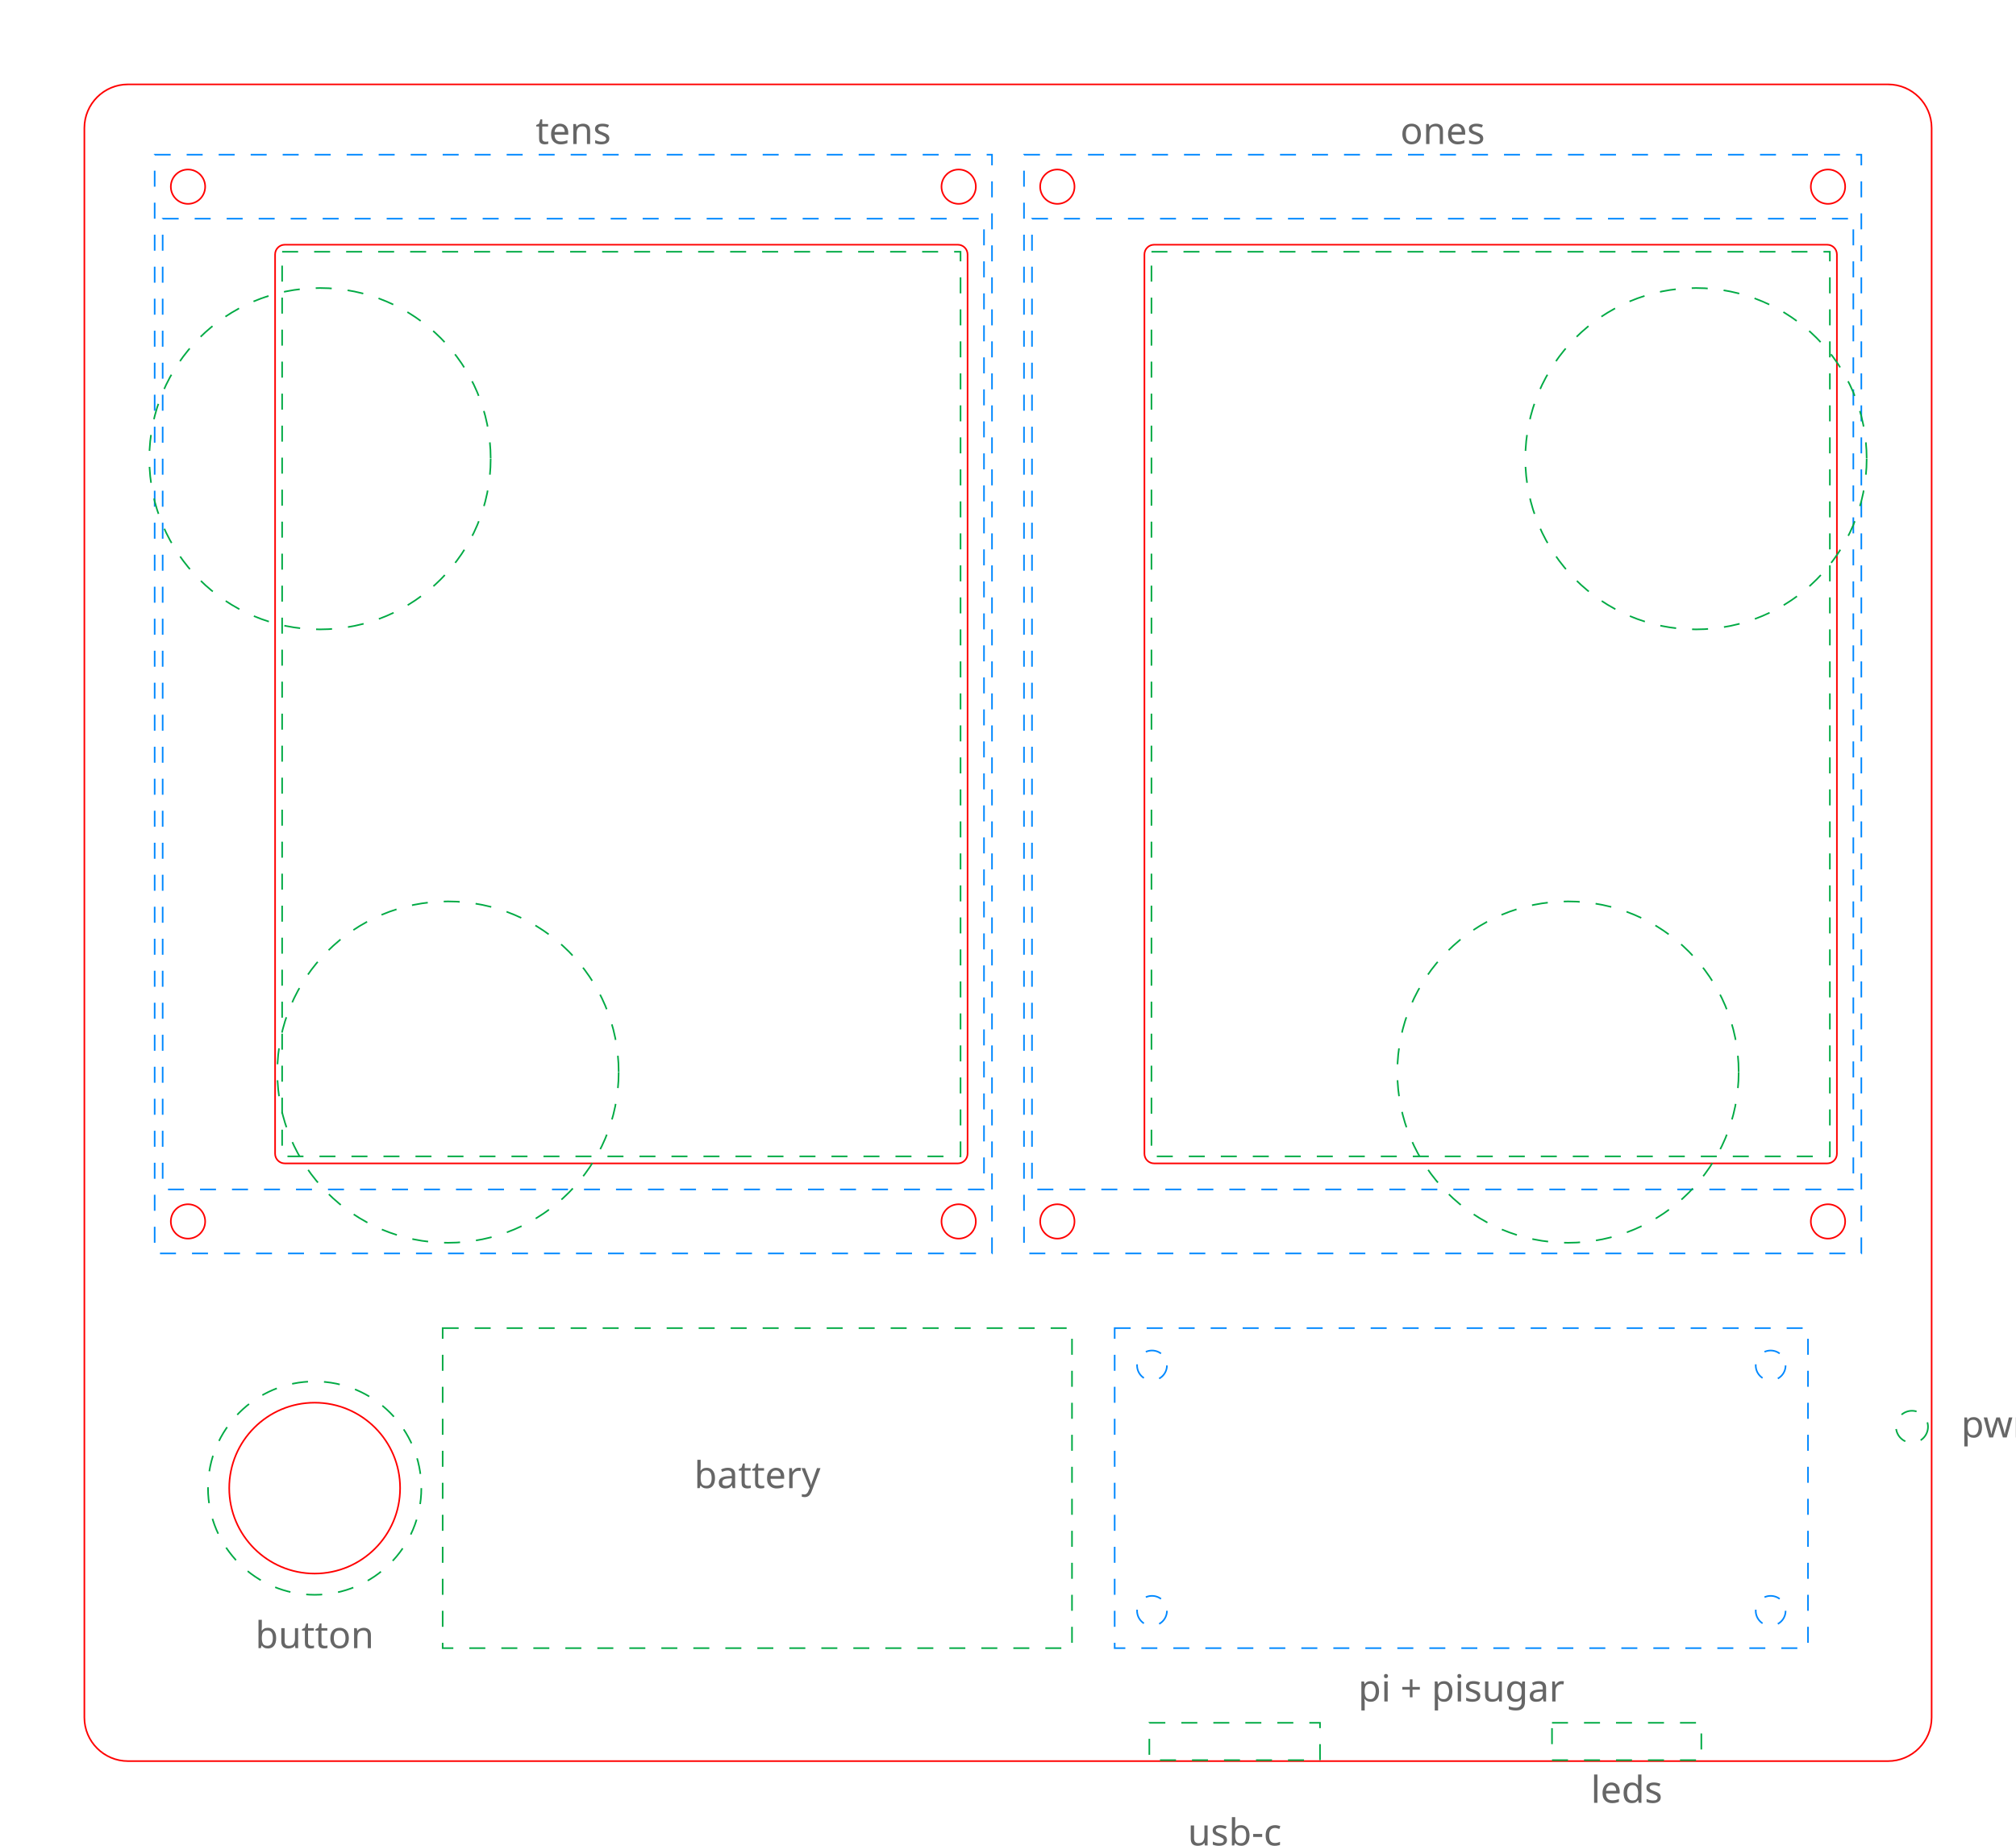
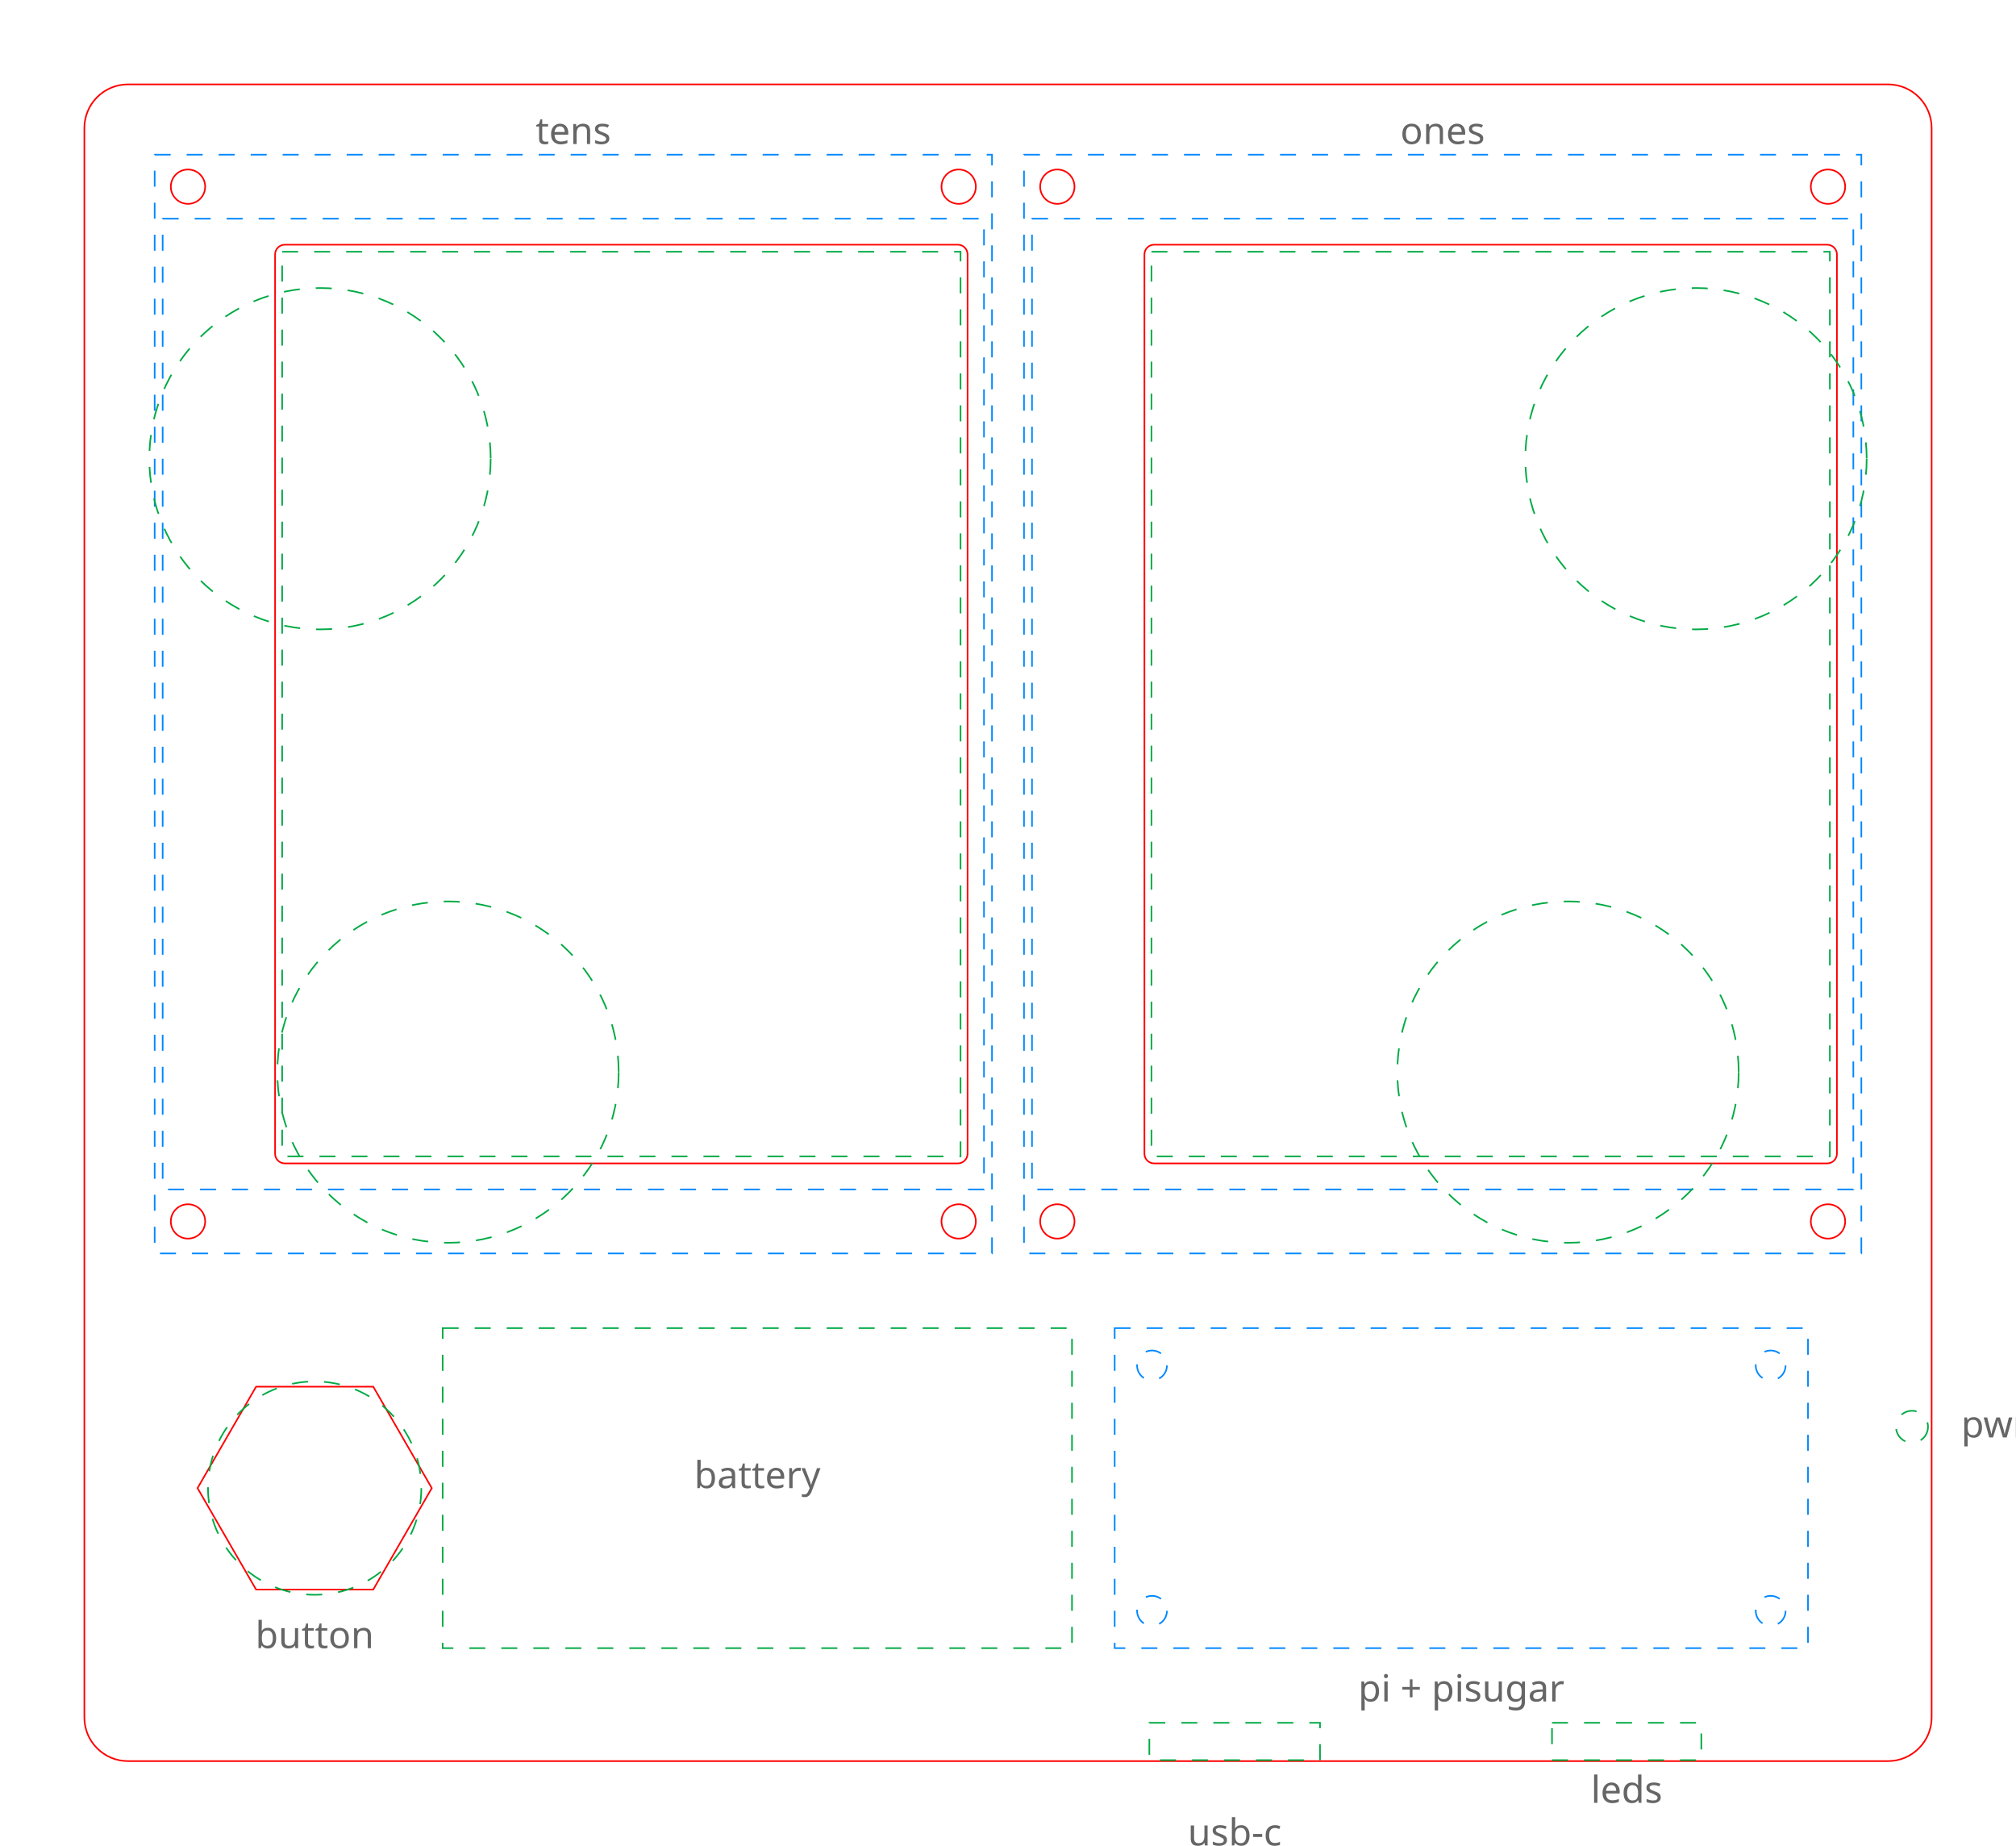
<svg xmlns="http://www.w3.org/2000/svg" width="189mm" height="173mm" viewBox="0 0 189 173">
  <g transform="translate(8,8)">
    <rect x="-0.09" y="-0.09" width="173.18" height="157.18" rx="4.09" fill="none" stroke="#ff0000" stroke-width="0.15" />
    <rect x="17.79" y="14.94" width="64.92" height="86.12" rx="0.91" fill="none" stroke="#ff0000" stroke-width="0.15" />
    <rect x="99.29" y="14.94" width="64.92" height="86.12" rx="0.91" fill="none" stroke="#ff0000" stroke-width="0.15" />
    <circle cx="9.625" cy="9.5" r="1.61" fill="none" stroke="#ff0000" stroke-width="0.15" />
    <circle cx="81.875" cy="9.5" r="1.61" fill="none" stroke="#ff0000" stroke-width="0.15" />
    <circle cx="9.625" cy="106.5" r="1.61" fill="none" stroke="#ff0000" stroke-width="0.15" />
    <circle cx="81.875" cy="106.5" r="1.61" fill="none" stroke="#ff0000" stroke-width="0.15" />
    <circle cx="91.125" cy="9.5" r="1.61" fill="none" stroke="#ff0000" stroke-width="0.15" />
    <circle cx="163.375" cy="9.5" r="1.61" fill="none" stroke="#ff0000" stroke-width="0.15" />
    <circle cx="91.125" cy="106.5" r="1.61" fill="none" stroke="#ff0000" stroke-width="0.15" />
    <circle cx="163.375" cy="106.5" r="1.61" fill="none" stroke="#ff0000" stroke-width="0.15" />
-     <circle cx="21.5" cy="131.5" r="8.01" fill="none" stroke="#ff0000" stroke-width="0.15" />
+     <polygon points="32.481,131.5 26.991,141.01 16.009,141.01 10.519,131.5 16.009,121.99 26.991,121.99" fill="none" stroke="#ff0000" stroke-width="0.15" />
    <rect x="6.5" y="6.5" width="78.5" height="103" fill="none" stroke="#0088ff" stroke-width="0.15" stroke-dasharray="1.5,1.5" />
    <rect x="88" y="6.5" width="78.5" height="103" fill="none" stroke="#0088ff" stroke-width="0.15" stroke-dasharray="1.5,1.5" />
    <rect x="7.25" y="12.5" width="77" height="91" fill="none" stroke="#0088ff" stroke-width="0.15" stroke-dasharray="1.5,1.5" />
    <rect x="88.75" y="12.5" width="77" height="91" fill="none" stroke="#0088ff" stroke-width="0.15" stroke-dasharray="1.5,1.5" />
    <rect x="18.45" y="15.6" width="63.6" height="84.8" fill="none" stroke="#00aa44" stroke-width="0.15" stroke-dasharray="1.5,1.5" />
    <rect x="99.95" y="15.6" width="63.6" height="84.8" fill="none" stroke="#00aa44" stroke-width="0.15" stroke-dasharray="1.5,1.5" />
    <rect x="96.5" y="116.5" width="65" height="30" fill="none" stroke="#0088ff" stroke-width="0.15" stroke-dasharray="1.5,1.5" />
    <circle cx="100" cy="120" r="1.4" fill="none" stroke="#0088ff" stroke-width="0.15" stroke-dasharray="1.5,1.5" />
    <circle cx="100" cy="143" r="1.4" fill="none" stroke="#0088ff" stroke-width="0.15" stroke-dasharray="1.5,1.5" />
    <circle cx="158" cy="120" r="1.4" fill="none" stroke="#0088ff" stroke-width="0.15" stroke-dasharray="1.5,1.5" />
    <circle cx="158" cy="143" r="1.4" fill="none" stroke="#0088ff" stroke-width="0.15" stroke-dasharray="1.5,1.5" />
    <circle cx="21.5" cy="131.5" r="10" fill="none" stroke="#00aa44" stroke-width="0.15" stroke-dasharray="1.5,1.5" />
    <circle cx="22" cy="35" r="16" fill="none" stroke="#00aa44" stroke-width="0.15" stroke-dasharray="1.5,1.5" />
    <circle cx="151" cy="35" r="16" fill="none" stroke="#00aa44" stroke-width="0.15" stroke-dasharray="1.5,1.5" />
    <circle cx="34" cy="92.5" r="16" fill="none" stroke="#00aa44" stroke-width="0.15" stroke-dasharray="1.5,1.5" />
    <circle cx="139" cy="92.5" r="16" fill="none" stroke="#00aa44" stroke-width="0.15" stroke-dasharray="1.5,1.5" />
    <rect x="99.75" y="153.5" width="16" height="3.5" fill="none" stroke="#00aa44" stroke-width="0.15" stroke-dasharray="1.5,1.5" />
    <rect x="137.5" y="153.5" width="14" height="3.5" fill="none" stroke="#00aa44" stroke-width="0.15" stroke-dasharray="1.5,1.5" />
    <circle cx="171.25" cy="125.75" r="1.5" fill="none" stroke="#00aa44" stroke-width="0.15" stroke-dasharray="1.5,1.5" />
    <rect x="33.5" y="116.5" width="59" height="30" fill="none" stroke="#00aa44" stroke-width="0.15" stroke-dasharray="1.5,1.5" />
    <text x="45.75" y="5.5" font-size="3.5" font-family="sans-serif" fill="#666666" text-anchor="middle">tens</text>
    <text x="127.25" y="5.5" font-size="3.5" font-family="sans-serif" fill="#666666" text-anchor="middle">ones</text>
    <text x="129" y="151.5" font-size="3.5" font-family="sans-serif" fill="#666666" text-anchor="middle">pi + pisugar</text>
    <text x="21.5" y="146.5" font-size="3.5" font-family="sans-serif" fill="#666666" text-anchor="middle">button</text>
    <text x="144.5" y="161" font-size="3.5" font-family="sans-serif" fill="#666666" text-anchor="middle">leds</text>
    <text x="107.75" y="165" font-size="3.5" font-family="sans-serif" fill="#666666" text-anchor="middle">usb-c</text>
    <text x="179" y="126.75" font-size="3.5" font-family="sans-serif" fill="#666666" text-anchor="middle">pwr</text>
    <text x="63" y="131.5" font-size="3.5" font-family="sans-serif" fill="#666666" text-anchor="middle">battery</text>
  </g>
</svg>
